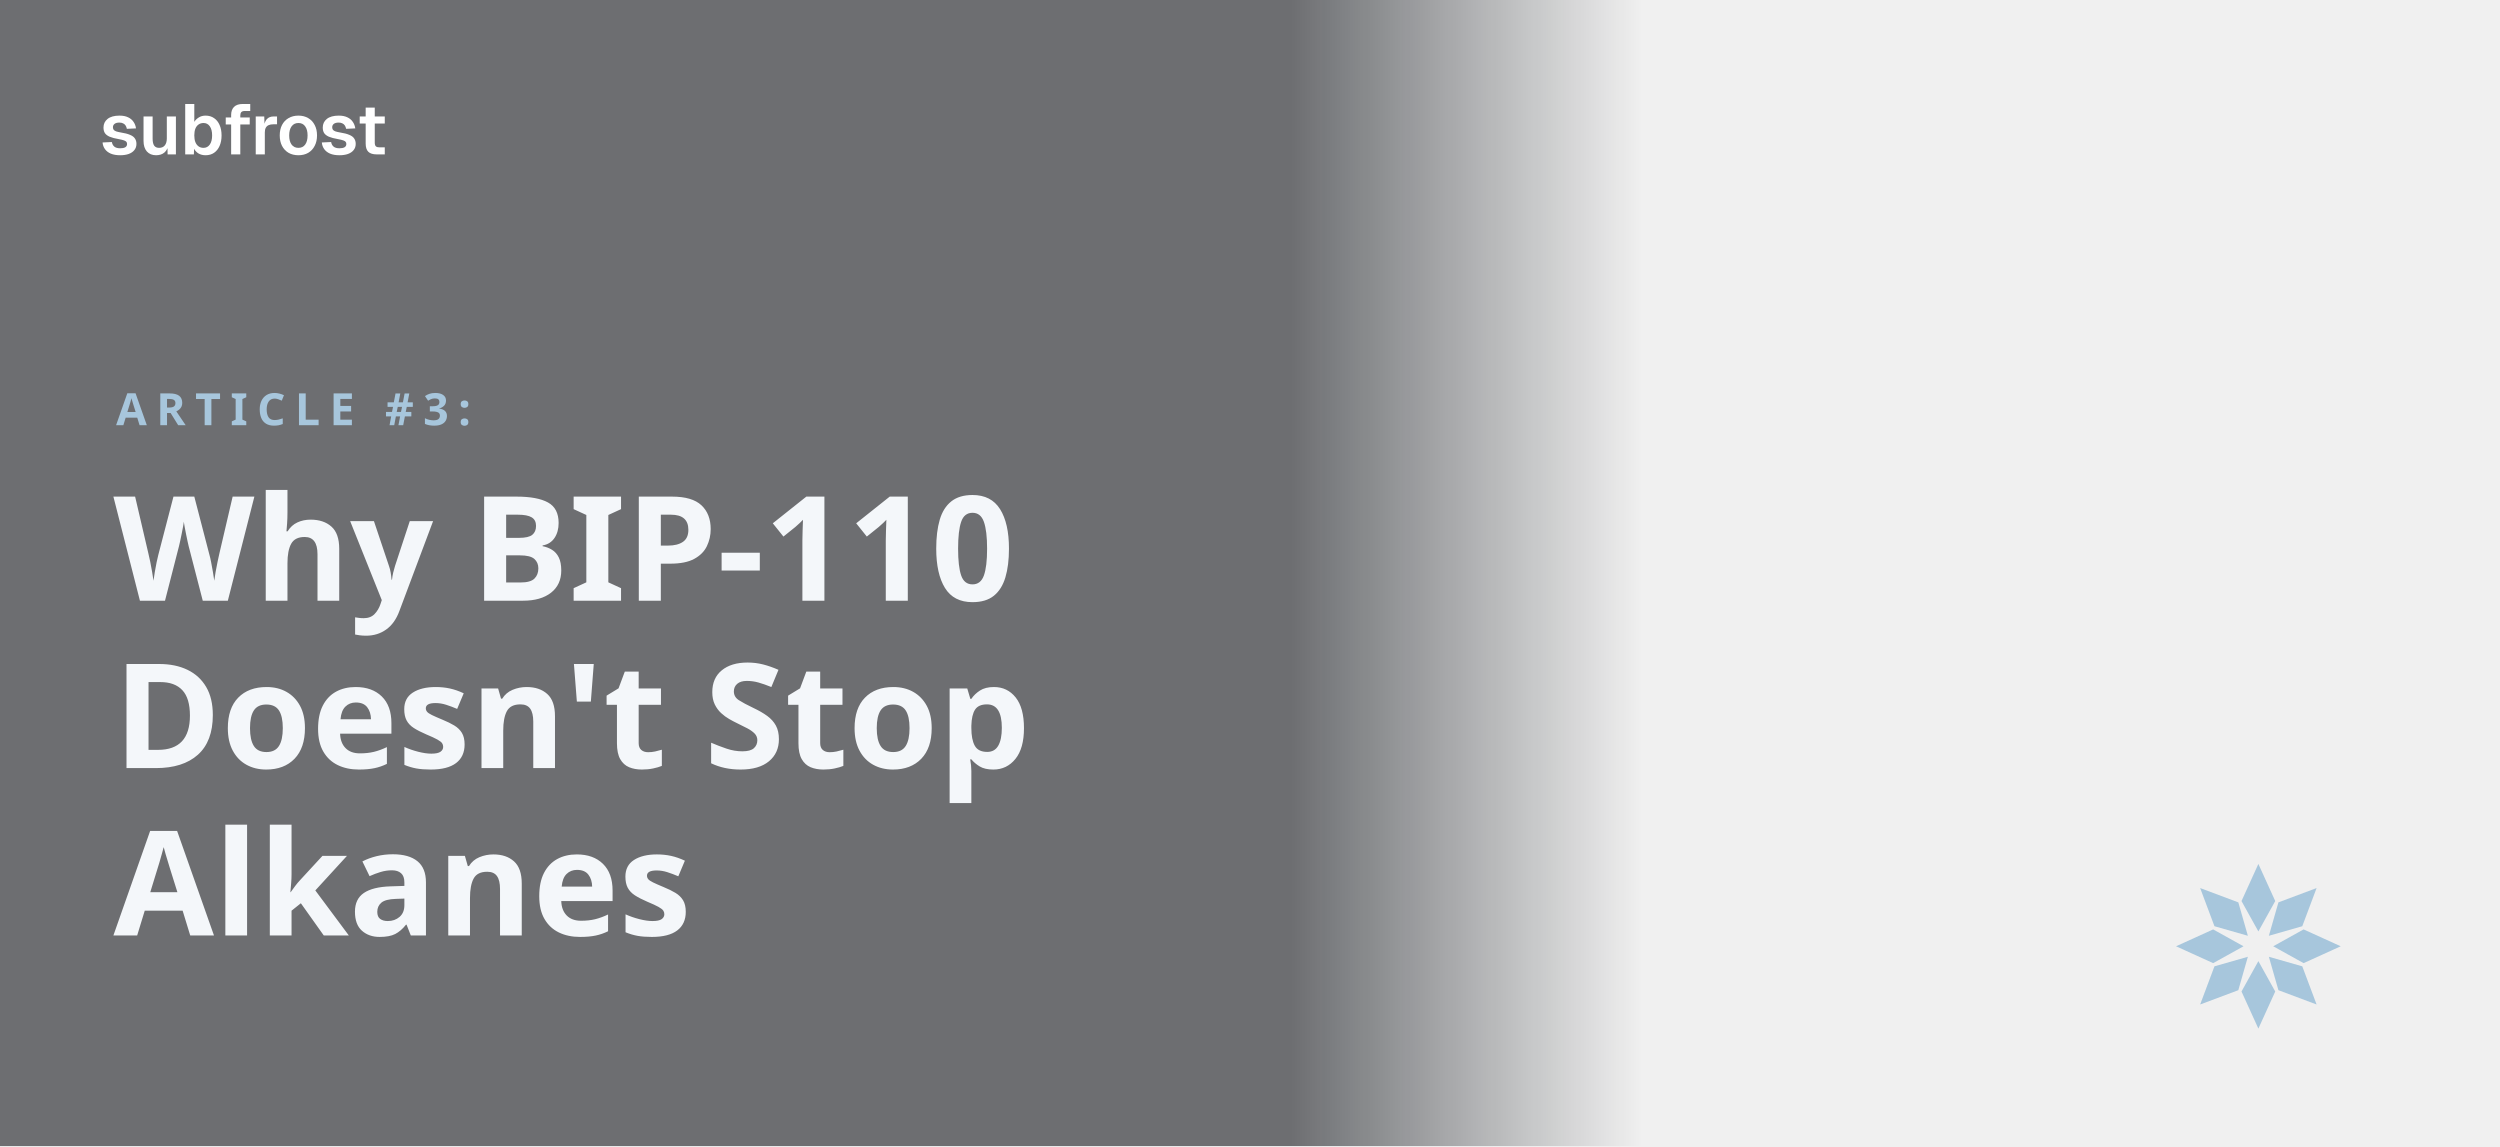
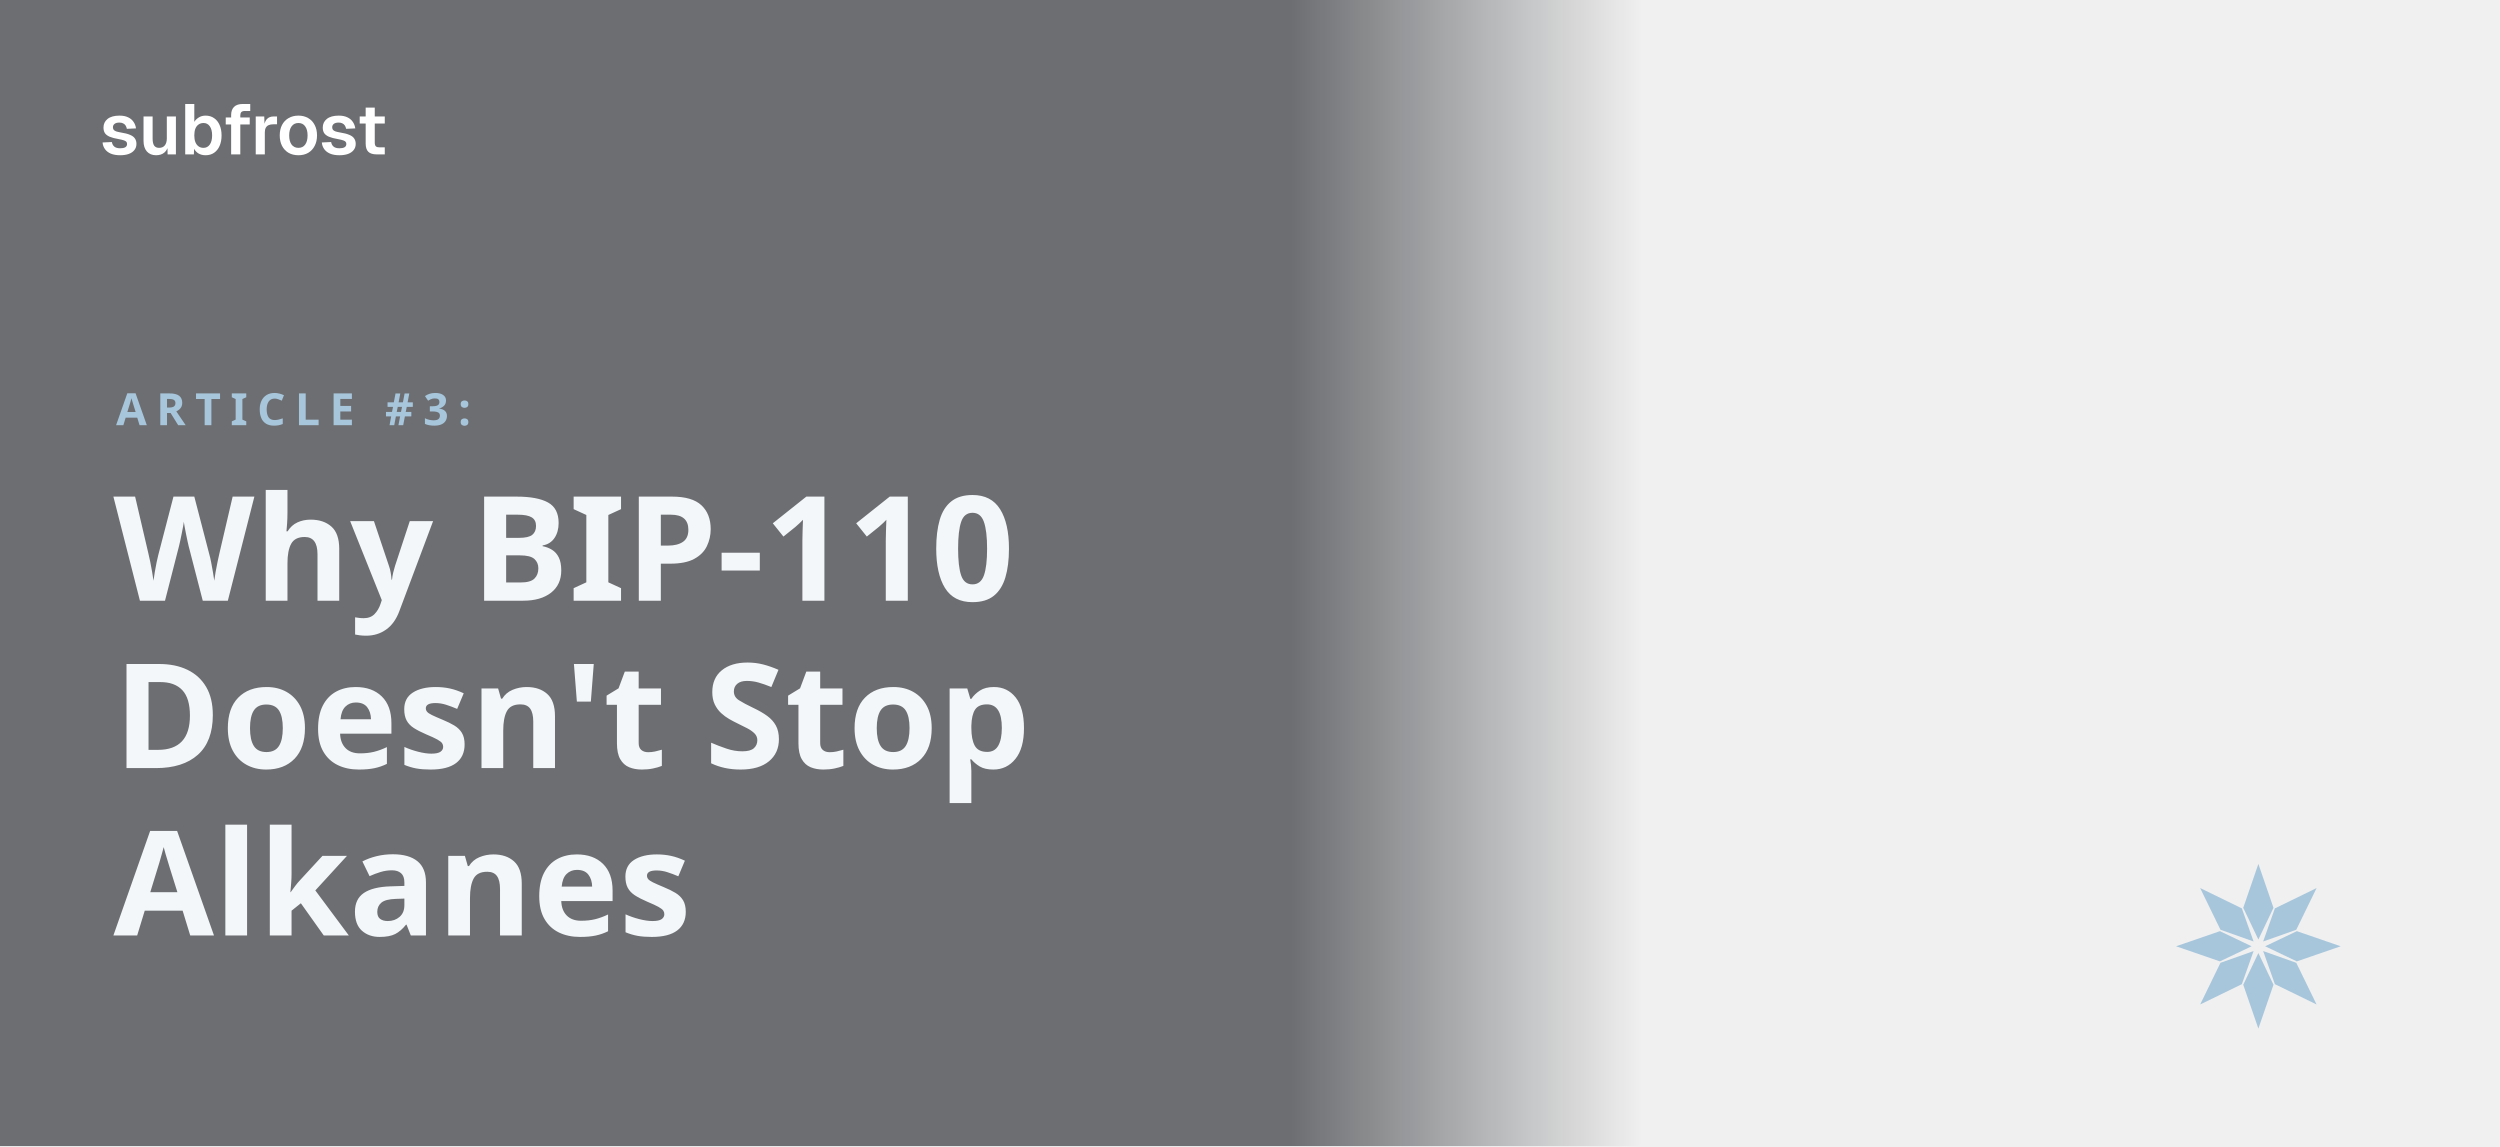
<svg xmlns="http://www.w3.org/2000/svg" width="1852" height="849" viewBox="0 0 1852 849">
  <defs>
    <linearGradient id="veil" x1="0" y1="0" x2="1" y2="0">
      <stop offset="0" stop-color="#01040A" stop-opacity="0.55" />
      <stop offset="0.785" stop-color="#01040A" stop-opacity="0.55" />
      <stop offset="1" stop-color="#01040A" stop-opacity="0" />
    </linearGradient>
  </defs>
  <rect x="0" y="0" width="1220" height="849" fill="url(#veil)" />
  <g transform="translate(6.8,68.3) scale(0.188)">
    <path d="M437.391 248.417C422.655 248.417 410.25 246.272 400.177 241.982C390.291 237.692 382.643 231.722 377.234 224.075C371.824 216.427 368.746 207.753 368 198.053L404.654 196.374C405.96 204.209 409.224 210.271 414.447 214.561C419.67 218.852 427.412 220.997 437.671 220.997C446.065 220.997 452.594 219.691 457.257 217.079C462.107 214.281 464.532 209.991 464.532 204.209C464.532 200.851 463.693 198.053 462.014 195.814C460.335 193.576 457.164 191.617 452.5 189.939C447.837 188.26 440.935 186.581 431.795 184.902C416.499 182.291 404.468 179.12 395.701 175.389C386.933 171.472 380.684 166.622 376.954 160.839C373.41 155.057 371.638 147.875 371.638 139.294C371.638 125.304 376.954 114.019 387.586 105.438C398.405 96.671 414.168 92.288 434.873 92.288C448.303 92.288 459.589 94.526 468.729 99.003C477.869 103.293 484.958 109.262 489.994 116.91C495.217 124.372 498.481 132.952 499.787 142.652L463.693 144.331C462.76 139.294 461.081 134.911 458.656 131.18C456.231 127.449 452.967 124.651 448.863 122.786C444.759 120.734 439.909 119.708 434.313 119.708C425.919 119.708 419.577 121.387 415.287 124.745C410.996 128.102 408.851 132.579 408.851 138.175C408.851 142.092 409.784 145.357 411.649 147.968C413.701 150.58 416.966 152.725 421.442 154.404C425.919 155.896 431.888 157.295 439.35 158.601C455.019 161.026 467.33 164.197 476.284 168.114C485.424 171.845 491.859 176.695 495.59 182.664C499.507 188.446 501.466 195.441 501.466 203.649C501.466 213.162 498.761 221.277 493.352 227.992C488.129 234.707 480.667 239.837 470.967 243.381C461.454 246.739 450.262 248.417 437.391 248.417Z" fill="white" />
    <path d="M578.663 248.417C563.554 248.417 551.522 243.474 542.568 233.588C533.801 223.515 529.418 209.618 529.418 191.897V95.645H565.232V182.944C565.232 195.441 567.284 204.675 571.388 210.644C575.678 216.427 582.114 219.318 590.694 219.318C600.394 219.318 607.856 216.147 613.079 209.805C618.488 203.276 621.193 193.856 621.193 181.545V95.645H657.008V245.06H624.271L623.431 203.929L627.908 205.328C625.67 219.504 620.353 230.23 611.959 237.505C603.565 244.78 592.466 248.417 578.663 248.417Z" fill="white" />
    <path d="M773.941 248.417C763.495 248.417 754.355 246.179 746.52 241.702C738.872 237.225 732.903 230.976 728.613 222.955L727.773 245.06H693.638V46.4H729.452V116.91C733.556 110.008 739.432 104.226 747.08 99.562C754.728 94.713 763.681 92.288 773.941 92.288C786.812 92.288 797.911 95.552 807.237 102.081C816.751 108.423 824.026 117.47 829.062 129.222C834.285 140.787 836.896 154.497 836.896 170.352C836.896 186.208 834.285 200.012 829.062 211.763C824.026 223.328 816.751 232.375 807.237 238.904C797.911 245.246 786.812 248.417 773.941 248.417ZM765.827 219.318C776.086 219.318 784.294 215.028 790.449 206.447C796.605 197.68 799.683 185.648 799.683 170.352C799.683 154.87 796.605 142.839 790.449 134.258C784.48 125.677 776.366 121.387 766.106 121.387C758.459 121.387 751.837 123.346 746.24 127.263C740.831 130.994 736.634 136.496 733.649 143.771C730.851 151.046 729.452 159.907 729.452 170.352C729.452 180.425 730.851 189.193 733.649 196.654C736.634 203.929 740.831 209.525 746.24 213.442C751.65 217.359 758.179 219.318 765.827 219.318Z" fill="white" />
    <path d="M1139.73 248.417C1124.99 248.417 1112.03 245.246 1100.84 238.904C1089.83 232.375 1081.25 223.235 1075.09 211.483C1069.12 199.732 1066.14 186.021 1066.14 170.352C1066.14 154.497 1069.12 140.787 1075.09 129.222C1081.25 117.47 1089.83 108.423 1100.84 102.081C1112.03 95.552 1124.99 92.288 1139.73 92.288C1154.46 92.288 1167.34 95.552 1178.34 102.081C1189.35 108.423 1197.83 117.47 1203.8 129.222C1209.96 140.787 1213.04 154.497 1213.04 170.352C1213.04 186.021 1209.96 199.732 1203.8 211.483C1197.83 223.235 1189.35 232.375 1178.34 238.904C1167.34 245.246 1154.46 248.417 1139.73 248.417ZM1139.73 219.318C1151.29 219.318 1160.15 215.028 1166.31 206.447C1172.65 197.866 1175.82 185.835 1175.82 170.352C1175.82 155.057 1172.65 143.118 1166.31 134.538C1160.15 125.771 1151.29 121.387 1139.73 121.387C1128.16 121.387 1119.21 125.771 1112.87 134.538C1106.52 143.118 1103.35 155.057 1103.35 170.352C1103.35 185.835 1106.52 197.866 1112.87 206.447C1119.21 215.028 1128.16 219.318 1139.73 219.318Z" fill="white" />
    <path fill-rule="evenodd" clip-rule="evenodd" d="M874.62 99.562V89.769C874.62 76.339 878.35 65.8 885.812 58.152C893.46 50.317 905.118 46.4 920.787 46.4H949.886V74.1H927.502C921.72 74.1 917.429 75.593 914.631 78.577C912.02 81.562 910.714 85.945 910.714 91.728V99.562H947.928V127.263H910.714V245.06H874.62V127.263H853.355V99.562H874.62Z" fill="white" />
    <path fill-rule="evenodd" clip-rule="evenodd" d="M1404.73 95.645V60.67H1440.55V95.645H1480V123.346H1440.55V198.892C1440.55 205.794 1442.04 210.644 1445.03 213.442C1448.01 216.054 1452.67 217.359 1459.02 217.359H1480V245.06H1448.1C1433.18 245.06 1422.17 241.609 1415.09 234.707C1408.18 227.805 1404.73 216.986 1404.73 202.25V123.346H1381.23V95.645H1404.73ZM1301.39 248.417C1286.65 248.417 1274.25 246.272 1264.18 241.982C1254.29 237.692 1246.64 231.722 1241.23 224.075C1235.82 216.427 1232.75 207.753 1232 198.053L1268.65 196.374C1269.96 204.209 1273.22 210.271 1278.45 214.561C1283.67 218.852 1291.41 220.997 1301.67 220.997C1310.06 220.997 1316.59 219.691 1321.26 217.079C1326.11 214.281 1328.53 209.991 1328.53 204.209C1328.53 200.851 1327.69 198.053 1326.01 195.814C1324.33 193.576 1321.16 191.617 1316.5 189.939C1311.84 188.26 1304.93 186.581 1295.79 184.902C1280.5 182.291 1268.47 179.12 1259.7 175.389C1250.93 171.472 1244.68 166.622 1240.95 160.839C1237.41 155.057 1235.64 147.875 1235.64 139.294C1235.64 125.304 1240.95 114.019 1251.59 105.438C1262.4 96.671 1278.17 92.288 1298.87 92.288C1312.3 92.288 1323.59 94.526 1332.73 99.003C1341.87 103.293 1348.96 109.262 1353.99 116.91C1359.22 124.372 1362.48 132.952 1363.79 142.652L1327.69 144.331C1326.76 139.294 1325.08 134.911 1322.66 131.18C1320.23 127.449 1316.97 124.651 1312.86 122.786C1308.76 120.734 1303.91 119.708 1298.31 119.708C1289.92 119.708 1283.58 121.387 1279.29 124.745C1275 128.102 1272.85 132.579 1272.85 138.175C1272.85 142.092 1273.78 145.357 1275.65 147.968C1277.7 150.58 1280.96 152.725 1285.44 154.404C1289.92 155.896 1295.89 157.295 1303.35 158.601C1319.02 161.026 1331.33 164.197 1340.28 168.114C1349.42 171.845 1355.86 176.695 1359.59 182.664C1363.51 188.446 1365.47 195.441 1365.47 203.649C1365.47 213.162 1362.76 221.277 1357.35 227.992C1352.13 234.707 1344.67 239.837 1334.97 243.381C1325.45 246.739 1314.26 248.417 1301.39 248.417Z" fill="white" />
    <path d="M971.527 95.645V245.06H1007.34V158.881C1007.34 151.233 1008.55 145.077 1010.98 140.414C1013.59 135.564 1017.41 132.02 1022.45 129.781C1027.49 127.543 1033.83 126.424 1041.48 126.424H1055.47V95.645H1041.76C1030.94 95.645 1022.36 98.91 1016.02 105.438C1011.77 109.814 1008.45 116.099 1006.07 124.294L1005.1 95.645H971.527Z" fill="white" />
  </g>
  <text x="86" y="315" font-family="Geist Mono" font-weight="600" font-size="33" letter-spacing="7" fill="#A7C6DC">ARTICLE #3:</text>
  <text x="84" y="445" font-family="Geist" font-weight="700" font-size="108" fill="#F4F7FA">Why BIP-110</text>
  <text x="84" y="569" font-family="Geist" font-weight="700" font-size="108" fill="#F4F7FA">Doesn't Stop</text>
  <text x="84" y="693" font-family="Geist" font-weight="700" font-size="108" fill="#F4F7FA">Alkanes</text>
  <g transform="translate(1673,701)">
-     <polygon points="0,-61 12.5,-33.5 0,-11 -12.5,-33.5" fill="#A7C6DC" />
-     <polygon points="0,-61 12.5,-33.5 0,-11 -12.5,-33.5" transform="rotate(45)" fill="#A7C6DC" />
-     <polygon points="0,-61 12.5,-33.5 0,-11 -12.5,-33.5" transform="rotate(90)" fill="#A7C6DC" />
-     <polygon points="0,-61 12.5,-33.5 0,-11 -12.5,-33.5" transform="rotate(135)" fill="#A7C6DC" />
-     <polygon points="0,-61 12.5,-33.5 0,-11 -12.5,-33.5" transform="rotate(180)" fill="#A7C6DC" />
-     <polygon points="0,-61 12.5,-33.5 0,-11 -12.5,-33.5" transform="rotate(225)" fill="#A7C6DC" />
-     <polygon points="0,-61 12.5,-33.5 0,-11 -12.5,-33.5" transform="rotate(270)" fill="#A7C6DC" />
-     <polygon points="0,-61 12.5,-33.5 0,-11 -12.5,-33.5" transform="rotate(315)" fill="#A7C6DC" />
+     <polygon points="0,-61 11.2,-28.5 0,-5 -11.2,-28.5" fill="#A7C6DC" />
+     <polygon points="0,-61 11.2,-28.5 0,-5 -11.2,-28.5" transform="rotate(45)" fill="#A7C6DC" />
+     <polygon points="0,-61 11.2,-28.5 0,-5 -11.2,-28.5" transform="rotate(90)" fill="#A7C6DC" />
+     <polygon points="0,-61 11.2,-28.5 0,-5 -11.2,-28.5" transform="rotate(135)" fill="#A7C6DC" />
+     <polygon points="0,-61 11.2,-28.5 0,-5 -11.2,-28.5" transform="rotate(180)" fill="#A7C6DC" />
+     <polygon points="0,-61 11.2,-28.5 0,-5 -11.2,-28.5" transform="rotate(225)" fill="#A7C6DC" />
+     <polygon points="0,-61 11.2,-28.5 0,-5 -11.2,-28.5" transform="rotate(270)" fill="#A7C6DC" />
+     <polygon points="0,-61 11.2,-28.5 0,-5 -11.2,-28.5" transform="rotate(315)" fill="#A7C6DC" />
  </g>
</svg>
